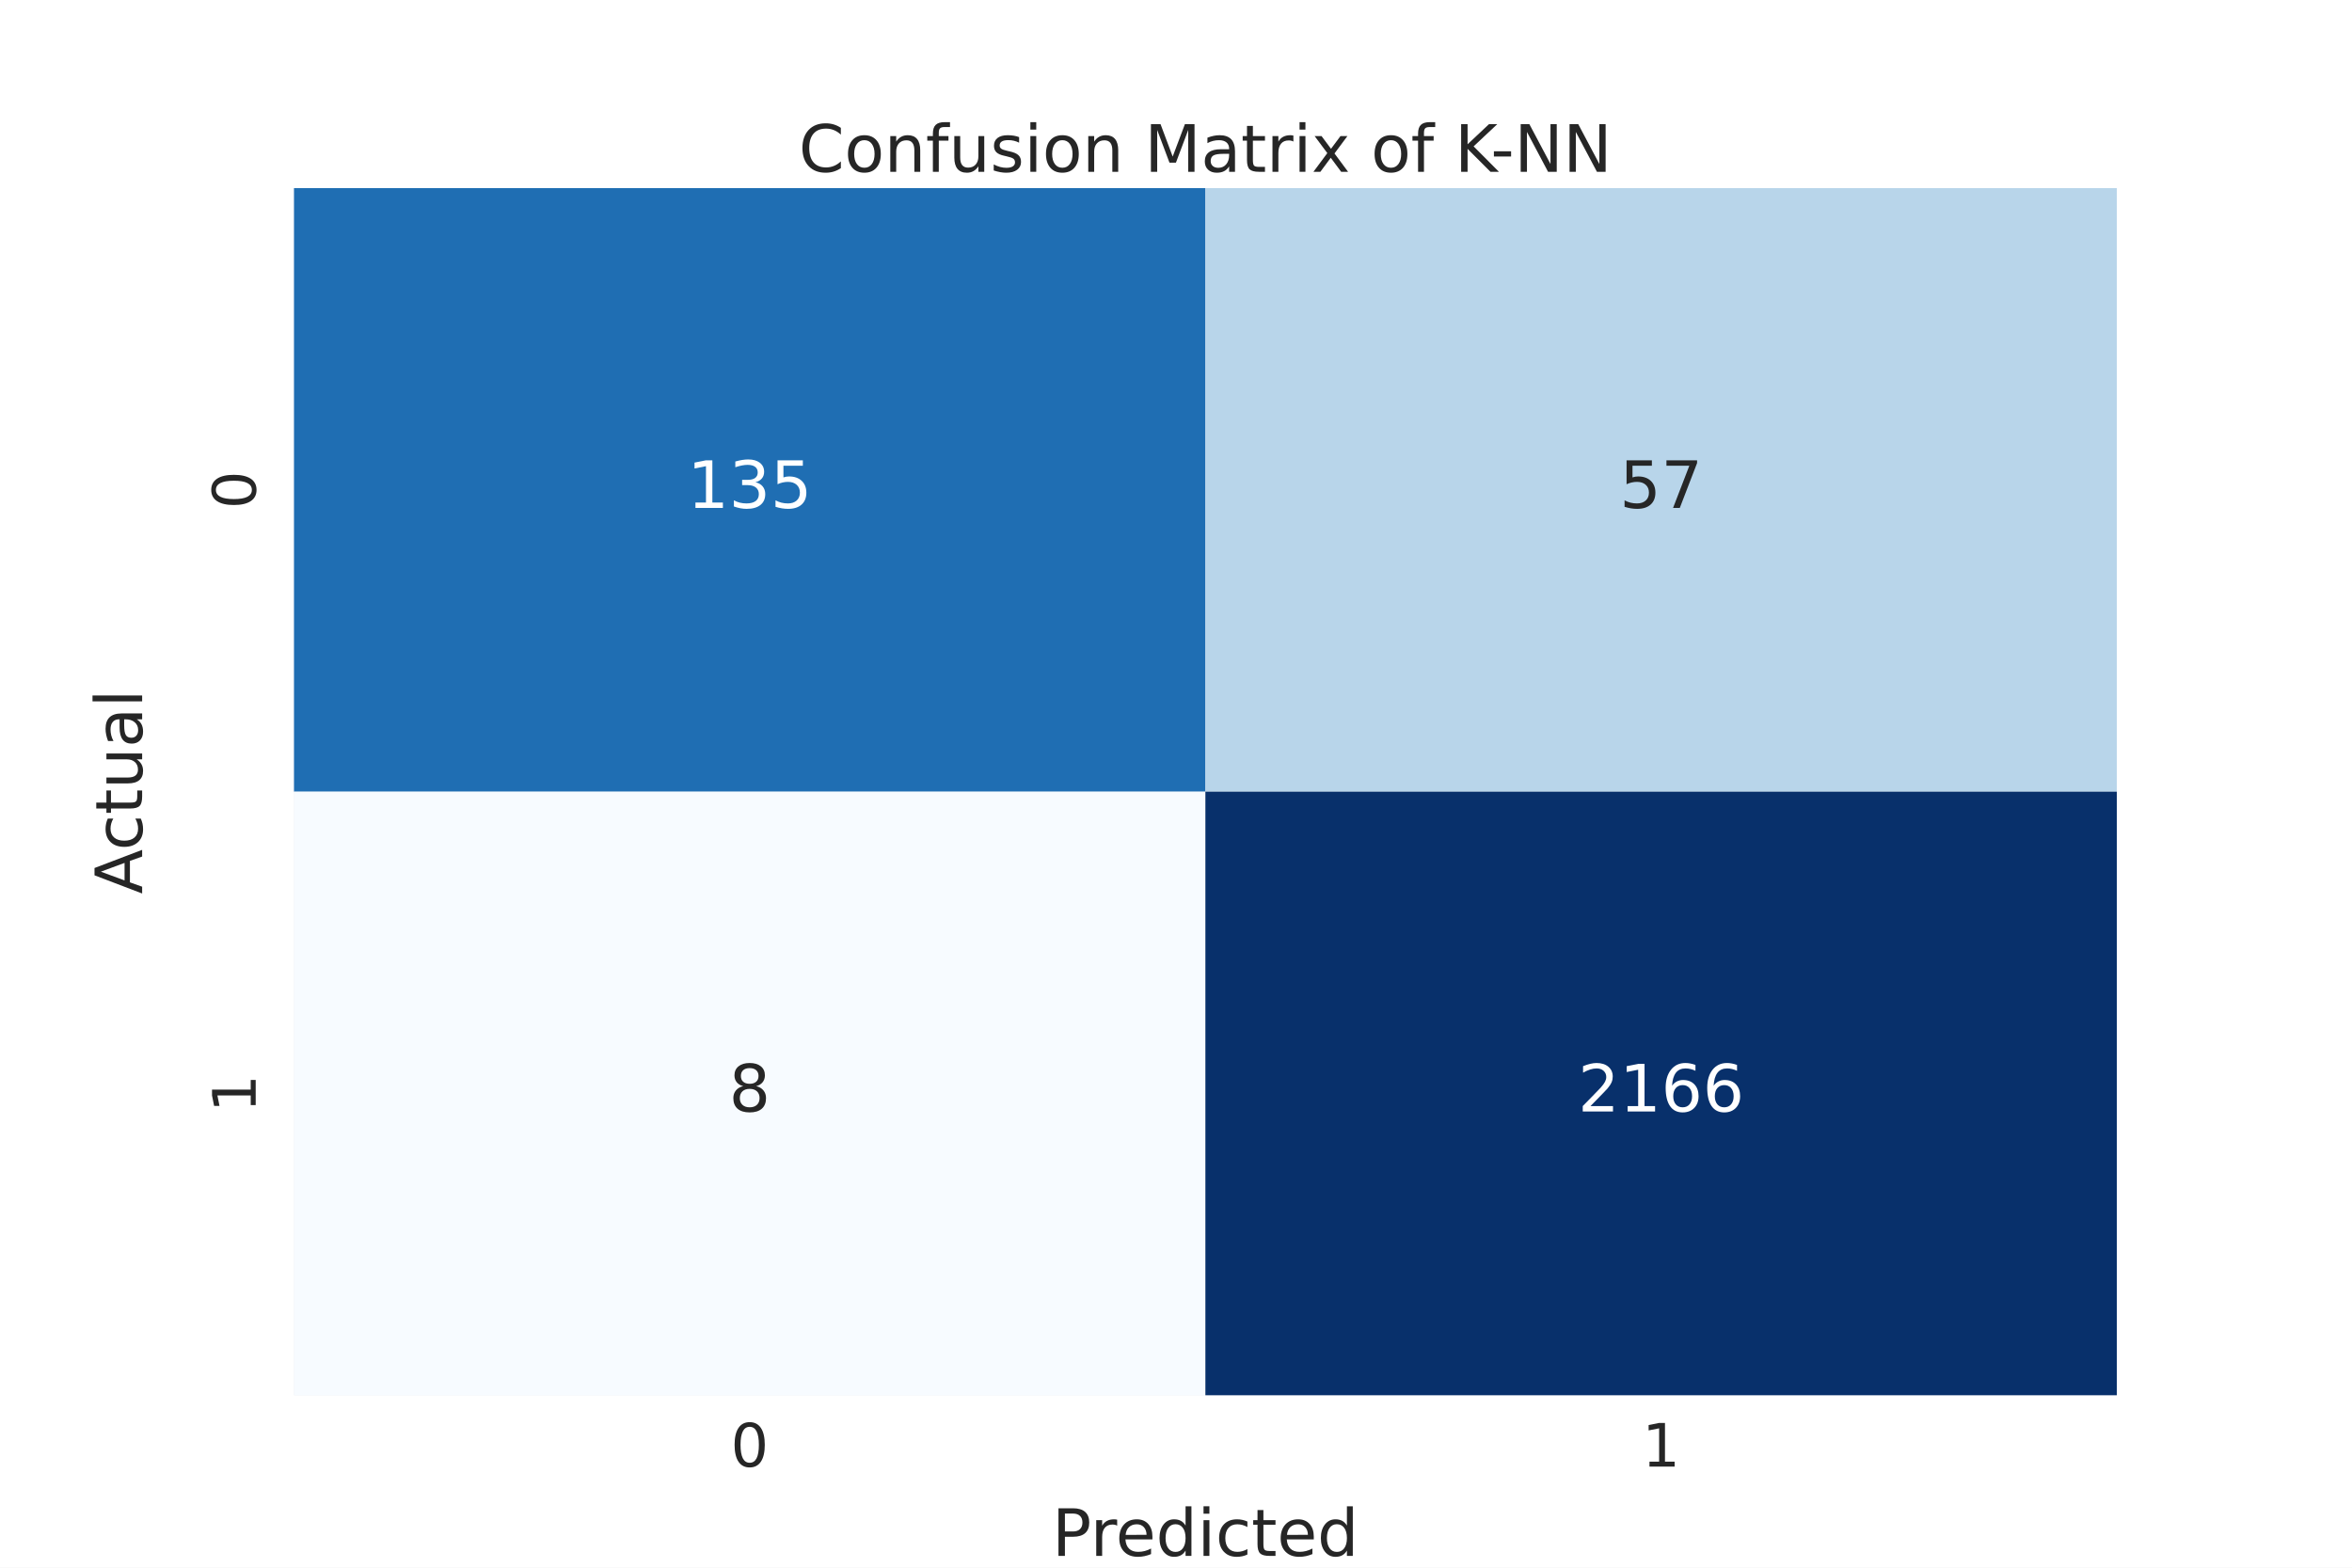
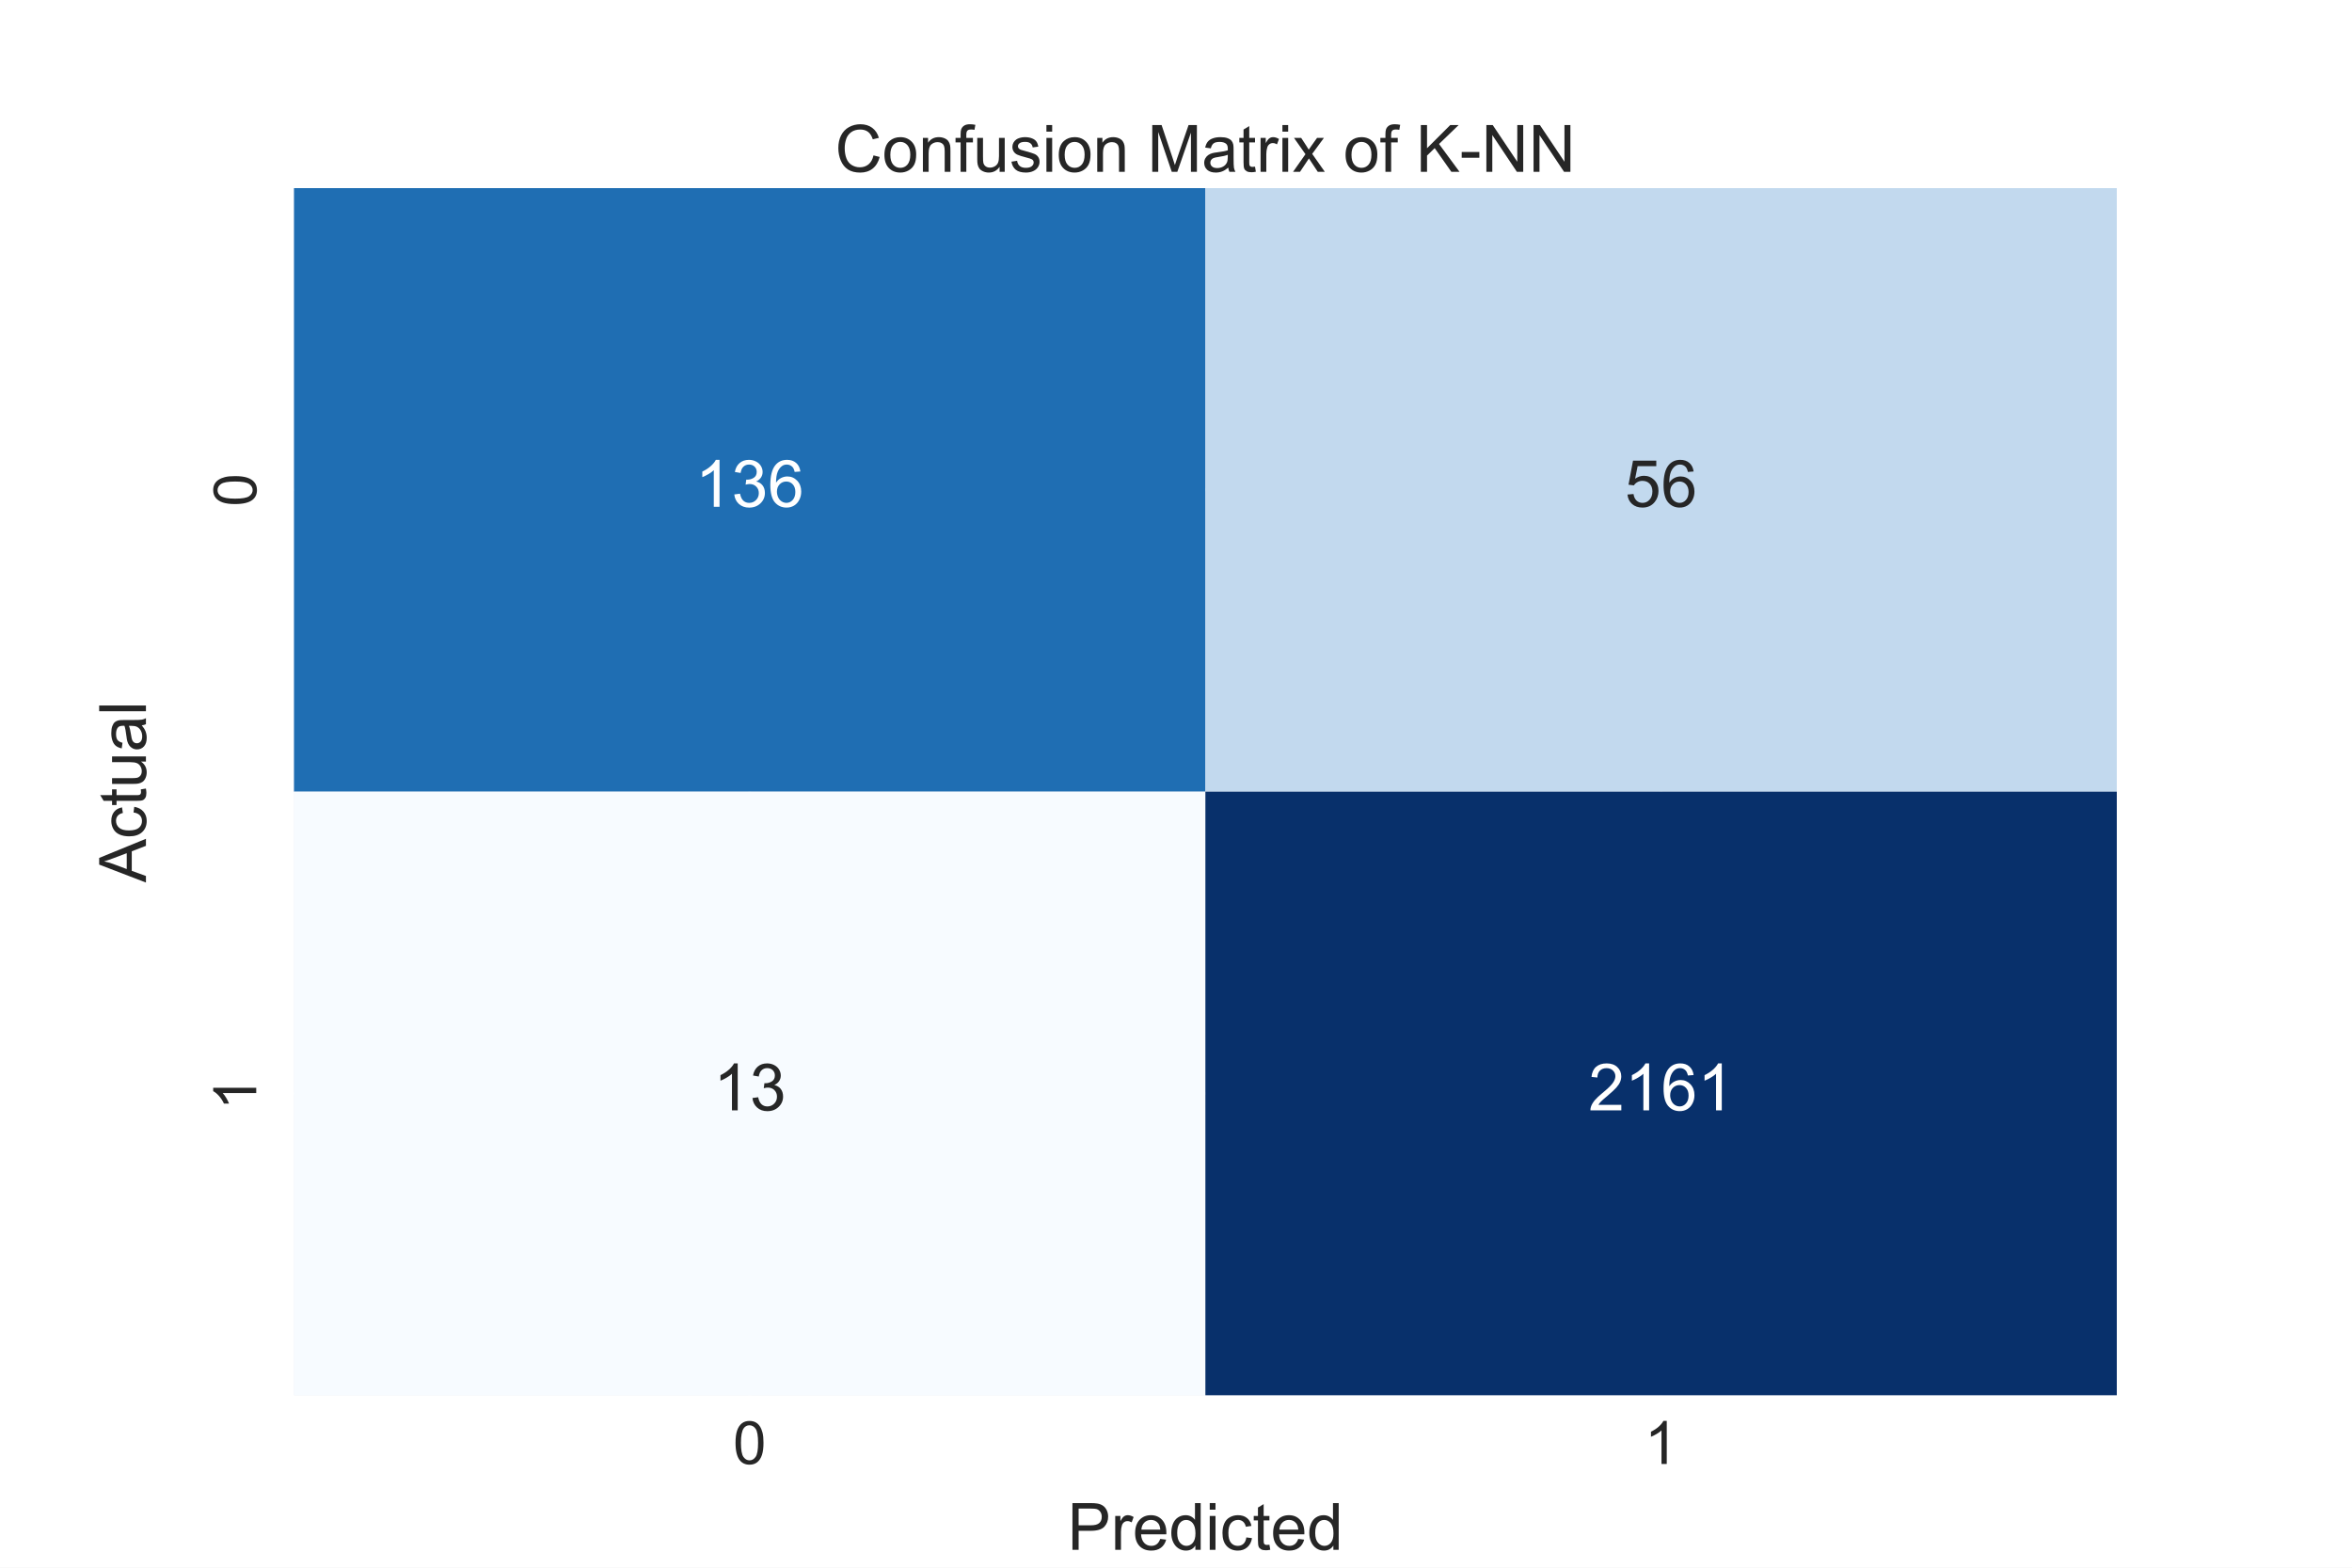
<svg xmlns="http://www.w3.org/2000/svg" xmlns:xlink="http://www.w3.org/1999/xlink" width="864pt" height="576pt" viewBox="0 0 864 576" version="1.1">
  <defs>
    <style type="text/css">*{stroke-linejoin: round; stroke-linecap: butt}</style>
  </defs>
  <g id="figure_1">
    <g id="patch_1">
      <path d="M 0 576  L 864 576  L 864 0  L 0 0  z " style="fill: #ffffff" />
    </g>
    <g id="axes_1">
      <g id="patch_2">
        <path d="M 108 512.64  L 777.6 512.64  L 777.6 69.12  L 108 69.12  z " style="fill: #eaeaf2" />
      </g>
      <g id="matplotlib.axis_1">
        <g id="xtick_1">
+           <g id="line2d_1">
+             <path d="M 275.4 512.64  L 275.4 69.12  " clip-path="url(#pa078429936)" style="fill: none; stroke: #ffffff; stroke-linecap: round" />
+           </g>
          <g id="text_1">
-             <g style="fill: #262626" transform="translate(268.4013 538.8566) scale(0.22 -0.22)">
+             <g style="fill: #262626" transform="translate(269.283 537.8872) scale(0.22 -0.22)">
              <defs>
-                 <path id="DejaVuSans-30" d="M 2034 4250  Q 1547 4250 1301 3770  Q 1056 3291 1056 2328  Q 1056 1369 1301 889  Q 1547 409 2034 409  Q 2525 409 2770 889  Q 3016 1369 3016 2328  Q 3016 3291 2770 3770  Q 2525 4250 2034 4250  z M 2034 4750  Q 2819 4750 3233 4129  Q 3647 3509 3647 2328  Q 3647 1150 3233 529  Q 2819 -91 2034 -91  Q 1250 -91 836 529  Q 422 1150 422 2328  Q 422 3509 836 4129  Q 1250 4750 2034 4750  z " transform="scale(0.015625)" />
+                 <path id="ArialMT-30" d="M 266 2259  Q 266 3072 433 3567  Q 600 4063 929 4331  Q 1259 4600 1759 4600  Q 2128 4600 2406 4451  Q 2684 4303 2865 4023  Q 3047 3744 3150 3342  Q 3253 2941 3253 2259  Q 3253 1453 3087 958  Q 2922 463 2592 192  Q 2263 -78 1759 -78  Q 1097 -78 719 397  Q 266 969 266 2259  z M 844 2259  Q 844 1131 1108 757  Q 1372 384 1759 384  Q 2147 384 2411 759  Q 2675 1134 2675 2259  Q 2675 3391 2411 3762  Q 2147 4134 1753 4134  Q 1366 4134 1134 3806  Q 844 3388 844 2259  z " transform="scale(0.015625)" />
              </defs>
-               <use xlink:href="#DejaVuSans-30" />
+               <use xlink:href="#ArialMT-30" />
            </g>
          </g>
        </g>
        <g id="xtick_2">
+           <g id="line2d_2">
+             <path d="M 610.2 512.64  L 610.2 69.12  " clip-path="url(#pa078429936)" style="fill: none; stroke: #ffffff; stroke-linecap: round" />
+           </g>
          <g id="text_2">
-             <g style="fill: #262626" transform="translate(603.2012 538.8566) scale(0.22 -0.22)">
+             <g style="fill: #262626" transform="translate(604.083 537.8872) scale(0.22 -0.22)">
              <defs>
-                 <path id="DejaVuSans-31" d="M 794 531  L 1825 531  L 1825 4091  L 703 3866  L 703 4441  L 1819 4666  L 2450 4666  L 2450 531  L 3481 531  L 3481 0  L 794 0  L 794 531  z " transform="scale(0.015625)" />
+                 <path id="ArialMT-31" d="M 2384 0  L 1822 0  L 1822 3584  Q 1619 3391 1289 3197  Q 959 3003 697 2906  L 697 3450  Q 1169 3672 1522 3987  Q 1875 4303 2022 4600  L 2384 4600  L 2384 0  z " transform="scale(0.015625)" />
              </defs>
-               <use xlink:href="#DejaVuSans-31" />
+               <use xlink:href="#ArialMT-31" />
            </g>
          </g>
        </g>
        <g id="text_3">
-           <g style="fill: #262626" transform="translate(386.4712 571.6681) scale(0.24 -0.24)">
+           <g style="fill: #262626" transform="translate(392.1075 569.4384) scale(0.24 -0.24)">
            <defs>
-               <path id="DejaVuSans-50" d="M 1259 4147  L 1259 2394  L 2053 2394  Q 2494 2394 2734 2622  Q 2975 2850 2975 3272  Q 2975 3691 2734 3919  Q 2494 4147 2053 4147  L 1259 4147  z M 628 4666  L 2053 4666  Q 2838 4666 3239 4311  Q 3641 3956 3641 3272  Q 3641 2581 3239 2228  Q 2838 1875 2053 1875  L 1259 1875  L 1259 0  L 628 0  L 628 4666  z " transform="scale(0.015625)" />
-               <path id="DejaVuSans-72" d="M 2631 2963  Q 2534 3019 2420 3045  Q 2306 3072 2169 3072  Q 1681 3072 1420 2755  Q 1159 2438 1159 1844  L 1159 0  L 581 0  L 581 3500  L 1159 3500  L 1159 2956  Q 1341 3275 1631 3429  Q 1922 3584 2338 3584  Q 2397 3584 2469 3576  Q 2541 3569 2628 3553  L 2631 2963  z " transform="scale(0.015625)" />
-               <path id="DejaVuSans-65" d="M 3597 1894  L 3597 1613  L 953 1613  Q 991 1019 1311 708  Q 1631 397 2203 397  Q 2534 397 2845 478  Q 3156 559 3463 722  L 3463 178  Q 3153 47 2828 -22  Q 2503 -91 2169 -91  Q 1331 -91 842 396  Q 353 884 353 1716  Q 353 2575 817 3079  Q 1281 3584 2069 3584  Q 2775 3584 3186 3129  Q 3597 2675 3597 1894  z M 3022 2063  Q 3016 2534 2758 2815  Q 2500 3097 2075 3097  Q 1594 3097 1305 2825  Q 1016 2553 972 2059  L 3022 2063  z " transform="scale(0.015625)" />
-               <path id="DejaVuSans-64" d="M 2906 2969  L 2906 4863  L 3481 4863  L 3481 0  L 2906 0  L 2906 525  Q 2725 213 2448 61  Q 2172 -91 1784 -91  Q 1150 -91 751 415  Q 353 922 353 1747  Q 353 2572 751 3078  Q 1150 3584 1784 3584  Q 2172 3584 2448 3432  Q 2725 3281 2906 2969  z M 947 1747  Q 947 1113 1208 752  Q 1469 391 1925 391  Q 2381 391 2643 752  Q 2906 1113 2906 1747  Q 2906 2381 2643 2742  Q 2381 3103 1925 3103  Q 1469 3103 1208 2742  Q 947 2381 947 1747  z " transform="scale(0.015625)" />
-               <path id="DejaVuSans-69" d="M 603 3500  L 1178 3500  L 1178 0  L 603 0  L 603 3500  z M 603 4863  L 1178 4863  L 1178 4134  L 603 4134  L 603 4863  z " transform="scale(0.015625)" />
-               <path id="DejaVuSans-63" d="M 3122 3366  L 3122 2828  Q 2878 2963 2633 3030  Q 2388 3097 2138 3097  Q 1578 3097 1268 2742  Q 959 2388 959 1747  Q 959 1106 1268 751  Q 1578 397 2138 397  Q 2388 397 2633 464  Q 2878 531 3122 666  L 3122 134  Q 2881 22 2623 -34  Q 2366 -91 2075 -91  Q 1284 -91 818 406  Q 353 903 353 1747  Q 353 2603 823 3093  Q 1294 3584 2113 3584  Q 2378 3584 2631 3529  Q 2884 3475 3122 3366  z " transform="scale(0.015625)" />
-               <path id="DejaVuSans-74" d="M 1172 4494  L 1172 3500  L 2356 3500  L 2356 3053  L 1172 3053  L 1172 1153  Q 1172 725 1289 603  Q 1406 481 1766 481  L 2356 481  L 2356 0  L 1766 0  Q 1100 0 847 248  Q 594 497 594 1153  L 594 3053  L 172 3053  L 172 3500  L 594 3500  L 594 4494  L 1172 4494  z " transform="scale(0.015625)" />
+               <path id="ArialMT-50" d="M 494 0  L 494 4581  L 2222 4581  Q 2678 4581 2919 4538  Q 3256 4481 3484 4323  Q 3713 4166 3852 3881  Q 3991 3597 3991 3256  Q 3991 2672 3619 2267  Q 3247 1863 2275 1863  L 1100 1863  L 1100 0  L 494 0  z M 1100 2403  L 2284 2403  Q 2872 2403 3119 2622  Q 3366 2841 3366 3238  Q 3366 3525 3220 3729  Q 3075 3934 2838 4000  Q 2684 4041 2272 4041  L 1100 4041  L 1100 2403  z " transform="scale(0.015625)" />
+               <path id="ArialMT-72" d="M 416 0  L 416 3319  L 922 3319  L 922 2816  Q 1116 3169 1280 3281  Q 1444 3394 1641 3394  Q 1925 3394 2219 3213  L 2025 2691  Q 1819 2813 1613 2813  Q 1428 2813 1281 2702  Q 1134 2591 1072 2394  Q 978 2094 978 1738  L 978 0  L 416 0  z " transform="scale(0.015625)" />
+               <path id="ArialMT-65" d="M 2694 1069  L 3275 997  Q 3138 488 2766 206  Q 2394 -75 1816 -75  Q 1088 -75 661 373  Q 234 822 234 1631  Q 234 2469 665 2931  Q 1097 3394 1784 3394  Q 2450 3394 2872 2941  Q 3294 2488 3294 1666  Q 3294 1616 3291 1516  L 816 1516  Q 847 969 1125 678  Q 1403 388 1819 388  Q 2128 388 2347 550  Q 2566 713 2694 1069  z M 847 1978  L 2700 1978  Q 2663 2397 2488 2606  Q 2219 2931 1791 2931  Q 1403 2931 1139 2672  Q 875 2413 847 1978  z " transform="scale(0.015625)" />
+               <path id="ArialMT-64" d="M 2575 0  L 2575 419  Q 2259 -75 1647 -75  Q 1250 -75 917 144  Q 584 363 401 755  Q 219 1147 219 1656  Q 219 2153 384 2558  Q 550 2963 881 3178  Q 1213 3394 1622 3394  Q 1922 3394 2156 3267  Q 2391 3141 2538 2938  L 2538 4581  L 3097 4581  L 3097 0  L 2575 0  z M 797 1656  Q 797 1019 1065 703  Q 1334 388 1700 388  Q 2069 388 2326 689  Q 2584 991 2584 1609  Q 2584 2291 2321 2609  Q 2059 2928 1675 2928  Q 1300 2928 1048 2622  Q 797 2316 797 1656  z " transform="scale(0.015625)" />
+               <path id="ArialMT-69" d="M 425 3934  L 425 4581  L 988 4581  L 988 3934  L 425 3934  z M 425 0  L 425 3319  L 988 3319  L 988 0  L 425 0  z " transform="scale(0.015625)" />
+               <path id="ArialMT-63" d="M 2588 1216  L 3141 1144  Q 3050 572 2676 248  Q 2303 -75 1759 -75  Q 1078 -75 664 370  Q 250 816 250 1647  Q 250 2184 428 2587  Q 606 2991 970 3192  Q 1334 3394 1763 3394  Q 2303 3394 2647 3120  Q 2991 2847 3088 2344  L 2541 2259  Q 2463 2594 2264 2762  Q 2066 2931 1784 2931  Q 1359 2931 1093 2626  Q 828 2322 828 1663  Q 828 994 1084 691  Q 1341 388 1753 388  Q 2084 388 2306 591  Q 2528 794 2588 1216  z " transform="scale(0.015625)" />
+               <path id="ArialMT-74" d="M 1650 503  L 1731 6  Q 1494 -44 1306 -44  Q 1000 -44 831 53  Q 663 150 594 308  Q 525 466 525 972  L 525 2881  L 113 2881  L 113 3319  L 525 3319  L 525 4141  L 1084 4478  L 1084 3319  L 1650 3319  L 1650 2881  L 1084 2881  L 1084 941  Q 1084 700 1114 631  Q 1144 563 1211 522  Q 1278 481 1403 481  Q 1497 481 1650 503  z " transform="scale(0.015625)" />
            </defs>
-             <use xlink:href="#DejaVuSans-50" />
-             <use xlink:href="#DejaVuSans-72" x="58.553" />
-             <use xlink:href="#DejaVuSans-65" x="97.416" />
-             <use xlink:href="#DejaVuSans-64" x="158.939" />
-             <use xlink:href="#DejaVuSans-69" x="222.416" />
-             <use xlink:href="#DejaVuSans-63" x="250.199" />
-             <use xlink:href="#DejaVuSans-74" x="305.18" />
-             <use xlink:href="#DejaVuSans-65" x="344.389" />
-             <use xlink:href="#DejaVuSans-64" x="405.912" />
+             <use xlink:href="#ArialMT-50" />
+             <use xlink:href="#ArialMT-72" x="66.699" />
+             <use xlink:href="#ArialMT-65" x="100" />
+             <use xlink:href="#ArialMT-64" x="155.615" />
+             <use xlink:href="#ArialMT-69" x="211.23" />
+             <use xlink:href="#ArialMT-63" x="233.447" />
+             <use xlink:href="#ArialMT-74" x="283.447" />
+             <use xlink:href="#ArialMT-65" x="311.23" />
+             <use xlink:href="#ArialMT-64" x="366.846" />
          </g>
        </g>
      </g>
      <g id="matplotlib.axis_2">
        <g id="ytick_1">
+           <g id="line2d_3">
+             <path d="M 108 180  L 777.6 180  " clip-path="url(#pa078429936)" style="fill: none; stroke: #ffffff; stroke-linecap: round" />
+           </g>
          <g id="text_4">
-             <g style="fill: #262626" transform="translate(93.92469 186.9988) rotate(-90) scale(0.22 -0.22)">
-               <use xlink:href="#DejaVuSans-30" />
+             <g style="fill: #262626" transform="translate(94.1275 186.117) rotate(-90) scale(0.22 -0.22)">
+               <use xlink:href="#ArialMT-30" />
            </g>
          </g>
        </g>
        <g id="ytick_2">
+           <g id="line2d_4">
+             <path d="M 108 401.76  L 777.6 401.76  " clip-path="url(#pa078429936)" style="fill: none; stroke: #ffffff; stroke-linecap: round" />
+           </g>
          <g id="text_5">
-             <g style="fill: #262626" transform="translate(93.92469 408.7588) rotate(-90) scale(0.22 -0.22)">
-               <use xlink:href="#DejaVuSans-31" />
+             <g style="fill: #262626" transform="translate(94.1275 407.877) rotate(-90) scale(0.22 -0.22)">
+               <use xlink:href="#ArialMT-31" />
            </g>
          </g>
        </g>
        <g id="text_6">
-           <g style="fill: #262626" transform="translate(52.21688 328.4737) rotate(-90) scale(0.24 -0.24)">
+           <g style="fill: #262626" transform="translate(53.61031 324.2306) rotate(-90) scale(0.24 -0.24)">
            <defs>
-               <path id="DejaVuSans-41" d="M 2188 4044  L 1331 1722  L 3047 1722  L 2188 4044  z M 1831 4666  L 2547 4666  L 4325 0  L 3669 0  L 3244 1197  L 1141 1197  L 716 0  L 50 0  L 1831 4666  z " transform="scale(0.015625)" />
-               <path id="DejaVuSans-75" d="M 544 1381  L 544 3500  L 1119 3500  L 1119 1403  Q 1119 906 1312 657  Q 1506 409 1894 409  Q 2359 409 2629 706  Q 2900 1003 2900 1516  L 2900 3500  L 3475 3500  L 3475 0  L 2900 0  L 2900 538  Q 2691 219 2414 64  Q 2138 -91 1772 -91  Q 1169 -91 856 284  Q 544 659 544 1381  z M 1991 3584  L 1991 3584  z " transform="scale(0.015625)" />
-               <path id="DejaVuSans-61" d="M 2194 1759  Q 1497 1759 1228 1600  Q 959 1441 959 1056  Q 959 750 1161 570  Q 1363 391 1709 391  Q 2188 391 2477 730  Q 2766 1069 2766 1631  L 2766 1759  L 2194 1759  z M 3341 1997  L 3341 0  L 2766 0  L 2766 531  Q 2569 213 2275 61  Q 1981 -91 1556 -91  Q 1019 -91 701 211  Q 384 513 384 1019  Q 384 1609 779 1909  Q 1175 2209 1959 2209  L 2766 2209  L 2766 2266  Q 2766 2663 2505 2880  Q 2244 3097 1772 3097  Q 1472 3097 1187 3025  Q 903 2953 641 2809  L 641 3341  Q 956 3463 1253 3523  Q 1550 3584 1831 3584  Q 2591 3584 2966 3190  Q 3341 2797 3341 1997  z " transform="scale(0.015625)" />
-               <path id="DejaVuSans-6c" d="M 603 4863  L 1178 4863  L 1178 0  L 603 0  L 603 4863  z " transform="scale(0.015625)" />
+               <path id="ArialMT-41" d="M -9 0  L 1750 4581  L 2403 4581  L 4278 0  L 3588 0  L 3053 1388  L 1138 1388  L 634 0  L -9 0  z M 1313 1881  L 2866 1881  L 2388 3150  Q 2169 3728 2063 4100  Q 1975 3659 1816 3225  L 1313 1881  z " transform="scale(0.015625)" />
+               <path id="ArialMT-75" d="M 2597 0  L 2597 488  Q 2209 -75 1544 -75  Q 1250 -75 995 37  Q 741 150 617 320  Q 494 491 444 738  Q 409 903 409 1263  L 409 3319  L 972 3319  L 972 1478  Q 972 1038 1006 884  Q 1059 663 1231 536  Q 1403 409 1656 409  Q 1909 409 2131 539  Q 2353 669 2445 892  Q 2538 1116 2538 1541  L 2538 3319  L 3100 3319  L 3100 0  L 2597 0  z " transform="scale(0.015625)" />
+               <path id="ArialMT-61" d="M 2588 409  Q 2275 144 1986 34  Q 1697 -75 1366 -75  Q 819 -75 525 192  Q 231 459 231 875  Q 231 1119 342 1320  Q 453 1522 633 1644  Q 813 1766 1038 1828  Q 1203 1872 1538 1913  Q 2219 1994 2541 2106  Q 2544 2222 2544 2253  Q 2544 2597 2384 2738  Q 2169 2928 1744 2928  Q 1347 2928 1158 2789  Q 969 2650 878 2297  L 328 2372  Q 403 2725 575 2942  Q 747 3159 1072 3276  Q 1397 3394 1825 3394  Q 2250 3394 2515 3294  Q 2781 3194 2906 3042  Q 3031 2891 3081 2659  Q 3109 2516 3109 2141  L 3109 1391  Q 3109 606 3145 398  Q 3181 191 3288 0  L 2700 0  Q 2613 175 2588 409  z M 2541 1666  Q 2234 1541 1622 1453  Q 1275 1403 1131 1340  Q 988 1278 909 1158  Q 831 1038 831 891  Q 831 666 1001 516  Q 1172 366 1500 366  Q 1825 366 2078 508  Q 2331 650 2450 897  Q 2541 1088 2541 1459  L 2541 1666  z " transform="scale(0.015625)" />
+               <path id="ArialMT-6c" d="M 409 0  L 409 4581  L 972 4581  L 972 0  L 409 0  z " transform="scale(0.015625)" />
            </defs>
-             <use xlink:href="#DejaVuSans-41" />
-             <use xlink:href="#DejaVuSans-63" x="66.658" />
-             <use xlink:href="#DejaVuSans-74" x="121.639" />
-             <use xlink:href="#DejaVuSans-75" x="160.848" />
-             <use xlink:href="#DejaVuSans-61" x="224.227" />
-             <use xlink:href="#DejaVuSans-6c" x="285.506" />
+             <use xlink:href="#ArialMT-41" />
+             <use xlink:href="#ArialMT-63" x="66.699" />
+             <use xlink:href="#ArialMT-74" x="116.699" />
+             <use xlink:href="#ArialMT-75" x="144.482" />
+             <use xlink:href="#ArialMT-61" x="200.098" />
+             <use xlink:href="#ArialMT-6c" x="255.713" />
          </g>
        </g>
      </g>
      <g id="QuadMesh_1">
-         <path d="M 108 69.12  L 442.8 69.12  L 442.8 290.88  L 108 290.88  L 108 69.12  " clip-path="url(#pc4d1c58c6e)" style="fill: #1f6eb3" />
-         <path d="M 442.8 69.12  L 777.6 69.12  L 777.6 290.88  L 442.8 290.88  L 442.8 69.12  " clip-path="url(#pc4d1c58c6e)" style="fill: #b8d5ea" />
-         <path d="M 108 290.88  L 442.8 290.88  L 442.8 512.64  L 108 512.64  L 108 290.88  " clip-path="url(#pc4d1c58c6e)" style="fill: #f7fbff" />
-         <path d="M 442.8 290.88  L 777.6 290.88  L 777.6 512.64  L 442.8 512.64  L 442.8 290.88  " clip-path="url(#pc4d1c58c6e)" style="fill: #08306b" />
+         <path d="M 108 69.12  L 442.8 69.12  L 442.8 290.88  L 108 290.88  L 108 69.12  " clip-path="url(#pa078429936)" style="fill: #1f6eb3" />
+         <path d="M 442.8 69.12  L 777.6 69.12  L 777.6 290.88  L 442.8 290.88  L 442.8 69.12  " clip-path="url(#pa078429936)" style="fill: #c2d9ee" />
+         <path d="M 108 290.88  L 442.8 290.88  L 442.8 512.64  L 108 512.64  L 108 290.88  " clip-path="url(#pa078429936)" style="fill: #f7fbff" />
+         <path d="M 442.8 290.88  L 777.6 290.88  L 777.6 512.64  L 442.8 512.64  L 442.8 290.88  " clip-path="url(#pa078429936)" style="fill: #08306b" />
      </g>
      <g id="text_7">
-         <g style="fill: #ffffff" transform="translate(252.495 186.6225) scale(0.24 -0.24)">
+         <g style="fill: #ffffff" transform="translate(255.3806 186.2044) scale(0.24 -0.24)">
          <defs>
-             <path id="DejaVuSans-33" d="M 2597 2516  Q 3050 2419 3304 2112  Q 3559 1806 3559 1356  Q 3559 666 3084 287  Q 2609 -91 1734 -91  Q 1441 -91 1130 -33  Q 819 25 488 141  L 488 750  Q 750 597 1062 519  Q 1375 441 1716 441  Q 2309 441 2620 675  Q 2931 909 2931 1356  Q 2931 1769 2642 2001  Q 2353 2234 1838 2234  L 1294 2234  L 1294 2753  L 1863 2753  Q 2328 2753 2575 2939  Q 2822 3125 2822 3475  Q 2822 3834 2567 4026  Q 2313 4219 1838 4219  Q 1578 4219 1281 4162  Q 984 4106 628 3988  L 628 4550  Q 988 4650 1302 4700  Q 1616 4750 1894 4750  Q 2613 4750 3031 4423  Q 3450 4097 3450 3541  Q 3450 3153 3228 2886  Q 3006 2619 2597 2516  z " transform="scale(0.015625)" />
-             <path id="DejaVuSans-35" d="M 691 4666  L 3169 4666  L 3169 4134  L 1269 4134  L 1269 2991  Q 1406 3038 1543 3061  Q 1681 3084 1819 3084  Q 2600 3084 3056 2656  Q 3513 2228 3513 1497  Q 3513 744 3044 326  Q 2575 -91 1722 -91  Q 1428 -91 1123 -41  Q 819 9 494 109  L 494 744  Q 775 591 1075 516  Q 1375 441 1709 441  Q 2250 441 2565 725  Q 2881 1009 2881 1497  Q 2881 1984 2565 2268  Q 2250 2553 1709 2553  Q 1456 2553 1204 2497  Q 953 2441 691 2322  L 691 4666  z " transform="scale(0.015625)" />
+             <path id="ArialMT-33" d="M 269 1209  L 831 1284  Q 928 806 1161 595  Q 1394 384 1728 384  Q 2125 384 2398 659  Q 2672 934 2672 1341  Q 2672 1728 2419 1979  Q 2166 2231 1775 2231  Q 1616 2231 1378 2169  L 1441 2663  Q 1497 2656 1531 2656  Q 1891 2656 2178 2843  Q 2466 3031 2466 3422  Q 2466 3731 2256 3934  Q 2047 4138 1716 4138  Q 1388 4138 1169 3931  Q 950 3725 888 3313  L 325 3413  Q 428 3978 793 4289  Q 1159 4600 1703 4600  Q 2078 4600 2393 4439  Q 2709 4278 2876 4000  Q 3044 3722 3044 3409  Q 3044 3113 2884 2869  Q 2725 2625 2413 2481  Q 2819 2388 3044 2092  Q 3269 1797 3269 1353  Q 3269 753 2831 336  Q 2394 -81 1725 -81  Q 1122 -81 723 278  Q 325 638 269 1209  z " transform="scale(0.015625)" />
+             <path id="ArialMT-36" d="M 3184 3459  L 2625 3416  Q 2550 3747 2413 3897  Q 2184 4138 1850 4138  Q 1581 4138 1378 3988  Q 1113 3794 959 3422  Q 806 3050 800 2363  Q 1003 2672 1297 2822  Q 1591 2972 1913 2972  Q 2475 2972 2870 2558  Q 3266 2144 3266 1488  Q 3266 1056 3080 686  Q 2894 316 2569 119  Q 2244 -78 1831 -78  Q 1128 -78 684 439  Q 241 956 241 2144  Q 241 3472 731 4075  Q 1159 4600 1884 4600  Q 2425 4600 2770 4297  Q 3116 3994 3184 3459  z M 888 1484  Q 888 1194 1011 928  Q 1134 663 1356 523  Q 1578 384 1822 384  Q 2178 384 2434 671  Q 2691 959 2691 1453  Q 2691 1928 2437 2201  Q 2184 2475 1800 2475  Q 1419 2475 1153 2201  Q 888 1928 888 1484  z " transform="scale(0.015625)" />
          </defs>
-           <use xlink:href="#DejaVuSans-31" />
-           <use xlink:href="#DejaVuSans-33" x="63.623" />
-           <use xlink:href="#DejaVuSans-35" x="127.246" />
+           <use xlink:href="#ArialMT-31" />
+           <use xlink:href="#ArialMT-33" x="55.615" />
+           <use xlink:href="#ArialMT-36" x="111.23" />
        </g>
      </g>
      <g id="text_8">
-         <g style="fill: #262626" transform="translate(594.93 186.6225) scale(0.24 -0.24)">
+         <g style="fill: #262626" transform="translate(596.8537 186.2044) scale(0.24 -0.24)">
          <defs>
-             <path id="DejaVuSans-37" d="M 525 4666  L 3525 4666  L 3525 4397  L 1831 0  L 1172 0  L 2766 4134  L 525 4134  L 525 4666  z " transform="scale(0.015625)" />
+             <path id="ArialMT-35" d="M 266 1200  L 856 1250  Q 922 819 1161 601  Q 1400 384 1738 384  Q 2144 384 2425 690  Q 2706 997 2706 1503  Q 2706 1984 2436 2262  Q 2166 2541 1728 2541  Q 1456 2541 1237 2417  Q 1019 2294 894 2097  L 366 2166  L 809 4519  L 3088 4519  L 3088 3981  L 1259 3981  L 1013 2750  Q 1425 3038 1878 3038  Q 2478 3038 2890 2622  Q 3303 2206 3303 1553  Q 3303 931 2941 478  Q 2500 -78 1738 -78  Q 1113 -78 717 272  Q 322 622 266 1200  z " transform="scale(0.015625)" />
          </defs>
-           <use xlink:href="#DejaVuSans-35" />
-           <use xlink:href="#DejaVuSans-37" x="63.623" />
+           <use xlink:href="#ArialMT-35" />
+           <use xlink:href="#ArialMT-36" x="55.615" />
        </g>
      </g>
      <g id="text_9">
-         <g style="fill: #262626" transform="translate(267.765 408.3825) scale(0.24 -0.24)">
-           <defs>
-             <path id="DejaVuSans-38" d="M 2034 2216  Q 1584 2216 1326 1975  Q 1069 1734 1069 1313  Q 1069 891 1326 650  Q 1584 409 2034 409  Q 2484 409 2743 651  Q 3003 894 3003 1313  Q 3003 1734 2745 1975  Q 2488 2216 2034 2216  z M 1403 2484  Q 997 2584 770 2862  Q 544 3141 544 3541  Q 544 4100 942 4425  Q 1341 4750 2034 4750  Q 2731 4750 3128 4425  Q 3525 4100 3525 3541  Q 3525 3141 3298 2862  Q 3072 2584 2669 2484  Q 3125 2378 3379 2068  Q 3634 1759 3634 1313  Q 3634 634 3220 271  Q 2806 -91 2034 -91  Q 1263 -91 848 271  Q 434 634 434 1313  Q 434 1759 690 2068  Q 947 2378 1403 2484  z M 1172 3481  Q 1172 3119 1398 2916  Q 1625 2713 2034 2713  Q 2441 2713 2670 2916  Q 2900 3119 2900 3481  Q 2900 3844 2670 4047  Q 2441 4250 2034 4250  Q 1625 4250 1398 4047  Q 1172 3844 1172 3481  z " transform="scale(0.015625)" />
-           </defs>
-           <use xlink:href="#DejaVuSans-38" />
+         <g style="fill: #262626" transform="translate(262.0537 407.9644) scale(0.24 -0.24)">
+           <use xlink:href="#ArialMT-31" />
+           <use xlink:href="#ArialMT-33" x="55.615" />
        </g>
      </g>
      <g id="text_10">
-         <g style="fill: #ffffff" transform="translate(579.66 408.3825) scale(0.24 -0.24)">
+         <g style="fill: #ffffff" transform="translate(583.5075 407.9644) scale(0.24 -0.24)">
          <defs>
-             <path id="DejaVuSans-32" d="M 1228 531  L 3431 531  L 3431 0  L 469 0  L 469 531  Q 828 903 1448 1529  Q 2069 2156 2228 2338  Q 2531 2678 2651 2914  Q 2772 3150 2772 3378  Q 2772 3750 2511 3984  Q 2250 4219 1831 4219  Q 1534 4219 1204 4116  Q 875 4013 500 3803  L 500 4441  Q 881 4594 1212 4672  Q 1544 4750 1819 4750  Q 2544 4750 2975 4387  Q 3406 4025 3406 3419  Q 3406 3131 3298 2873  Q 3191 2616 2906 2266  Q 2828 2175 2409 1742  Q 1991 1309 1228 531  z " transform="scale(0.015625)" />
-             <path id="DejaVuSans-36" d="M 2113 2584  Q 1688 2584 1439 2293  Q 1191 2003 1191 1497  Q 1191 994 1439 701  Q 1688 409 2113 409  Q 2538 409 2786 701  Q 3034 994 3034 1497  Q 3034 2003 2786 2293  Q 2538 2584 2113 2584  z M 3366 4563  L 3366 3988  Q 3128 4100 2886 4159  Q 2644 4219 2406 4219  Q 1781 4219 1451 3797  Q 1122 3375 1075 2522  Q 1259 2794 1537 2939  Q 1816 3084 2150 3084  Q 2853 3084 3261 2657  Q 3669 2231 3669 1497  Q 3669 778 3244 343  Q 2819 -91 2113 -91  Q 1303 -91 875 529  Q 447 1150 447 2328  Q 447 3434 972 4092  Q 1497 4750 2381 4750  Q 2619 4750 2861 4703  Q 3103 4656 3366 4563  z " transform="scale(0.015625)" />
+             <path id="ArialMT-32" d="M 3222 541  L 3222 0  L 194 0  Q 188 203 259 391  Q 375 700 629 1000  Q 884 1300 1366 1694  Q 2113 2306 2375 2664  Q 2638 3022 2638 3341  Q 2638 3675 2398 3904  Q 2159 4134 1775 4134  Q 1369 4134 1125 3890  Q 881 3647 878 3216  L 300 3275  Q 359 3922 746 4261  Q 1134 4600 1788 4600  Q 2447 4600 2831 4234  Q 3216 3869 3216 3328  Q 3216 3053 3103 2787  Q 2991 2522 2730 2228  Q 2469 1934 1863 1422  Q 1356 997 1212 845  Q 1069 694 975 541  L 3222 541  z " transform="scale(0.015625)" />
          </defs>
-           <use xlink:href="#DejaVuSans-32" />
-           <use xlink:href="#DejaVuSans-31" x="63.623" />
-           <use xlink:href="#DejaVuSans-36" x="127.246" />
-           <use xlink:href="#DejaVuSans-36" x="190.869" />
+           <use xlink:href="#ArialMT-32" />
+           <use xlink:href="#ArialMT-31" x="55.615" />
+           <use xlink:href="#ArialMT-36" x="111.23" />
+           <use xlink:href="#ArialMT-31" x="166.846" />
        </g>
      </g>
      <g id="text_11">
-         <g style="fill: #262626" transform="translate(293.4281 63.12) scale(0.24 -0.24)">
+         <g style="fill: #262626" transform="translate(306.7631 63.12) scale(0.24 -0.24)">
          <defs>
-             <path id="DejaVuSans-43" d="M 4122 4306  L 4122 3641  Q 3803 3938 3442 4084  Q 3081 4231 2675 4231  Q 1875 4231 1450 3742  Q 1025 3253 1025 2328  Q 1025 1406 1450 917  Q 1875 428 2675 428  Q 3081 428 3442 575  Q 3803 722 4122 1019  L 4122 359  Q 3791 134 3420 21  Q 3050 -91 2638 -91  Q 1578 -91 968 557  Q 359 1206 359 2328  Q 359 3453 968 4101  Q 1578 4750 2638 4750  Q 3056 4750 3426 4639  Q 3797 4528 4122 4306  z " transform="scale(0.015625)" />
-             <path id="DejaVuSans-6f" d="M 1959 3097  Q 1497 3097 1228 2736  Q 959 2375 959 1747  Q 959 1119 1226 758  Q 1494 397 1959 397  Q 2419 397 2687 759  Q 2956 1122 2956 1747  Q 2956 2369 2687 2733  Q 2419 3097 1959 3097  z M 1959 3584  Q 2709 3584 3137 3096  Q 3566 2609 3566 1747  Q 3566 888 3137 398  Q 2709 -91 1959 -91  Q 1206 -91 779 398  Q 353 888 353 1747  Q 353 2609 779 3096  Q 1206 3584 1959 3584  z " transform="scale(0.015625)" />
-             <path id="DejaVuSans-6e" d="M 3513 2113  L 3513 0  L 2938 0  L 2938 2094  Q 2938 2591 2744 2837  Q 2550 3084 2163 3084  Q 1697 3084 1428 2787  Q 1159 2491 1159 1978  L 1159 0  L 581 0  L 581 3500  L 1159 3500  L 1159 2956  Q 1366 3272 1645 3428  Q 1925 3584 2291 3584  Q 2894 3584 3203 3211  Q 3513 2838 3513 2113  z " transform="scale(0.015625)" />
-             <path id="DejaVuSans-66" d="M 2375 4863  L 2375 4384  L 1825 4384  Q 1516 4384 1395 4259  Q 1275 4134 1275 3809  L 1275 3500  L 2222 3500  L 2222 3053  L 1275 3053  L 1275 0  L 697 0  L 697 3053  L 147 3053  L 147 3500  L 697 3500  L 697 3744  Q 697 4328 969 4595  Q 1241 4863 1831 4863  L 2375 4863  z " transform="scale(0.015625)" />
-             <path id="DejaVuSans-73" d="M 2834 3397  L 2834 2853  Q 2591 2978 2328 3040  Q 2066 3103 1784 3103  Q 1356 3103 1142 2972  Q 928 2841 928 2578  Q 928 2378 1081 2264  Q 1234 2150 1697 2047  L 1894 2003  Q 2506 1872 2764 1633  Q 3022 1394 3022 966  Q 3022 478 2636 193  Q 2250 -91 1575 -91  Q 1294 -91 989 -36  Q 684 19 347 128  L 347 722  Q 666 556 975 473  Q 1284 391 1588 391  Q 1994 391 2212 530  Q 2431 669 2431 922  Q 2431 1156 2273 1281  Q 2116 1406 1581 1522  L 1381 1569  Q 847 1681 609 1914  Q 372 2147 372 2553  Q 372 3047 722 3315  Q 1072 3584 1716 3584  Q 2034 3584 2315 3537  Q 2597 3491 2834 3397  z " transform="scale(0.015625)" />
-             <path id="DejaVuSans-20" transform="scale(0.015625)" />
-             <path id="DejaVuSans-4d" d="M 628 4666  L 1569 4666  L 2759 1491  L 3956 4666  L 4897 4666  L 4897 0  L 4281 0  L 4281 4097  L 3078 897  L 2444 897  L 1241 4097  L 1241 0  L 628 0  L 628 4666  z " transform="scale(0.015625)" />
-             <path id="DejaVuSans-78" d="M 3513 3500  L 2247 1797  L 3578 0  L 2900 0  L 1881 1375  L 863 0  L 184 0  L 1544 1831  L 300 3500  L 978 3500  L 1906 2253  L 2834 3500  L 3513 3500  z " transform="scale(0.015625)" />
-             <path id="DejaVuSans-4b" d="M 628 4666  L 1259 4666  L 1259 2694  L 3353 4666  L 4166 4666  L 1850 2491  L 4331 0  L 3500 0  L 1259 2247  L 1259 0  L 628 0  L 628 4666  z " transform="scale(0.015625)" />
-             <path id="DejaVuSans-2d" d="M 313 2009  L 1997 2009  L 1997 1497  L 313 1497  L 313 2009  z " transform="scale(0.015625)" />
-             <path id="DejaVuSans-4e" d="M 628 4666  L 1478 4666  L 3547 763  L 3547 4666  L 4159 4666  L 4159 0  L 3309 0  L 1241 3903  L 1241 0  L 628 0  L 628 4666  z " transform="scale(0.015625)" />
+             <path id="ArialMT-43" d="M 3763 1606  L 4369 1453  Q 4178 706 3683 314  Q 3188 -78 2472 -78  Q 1731 -78 1267 223  Q 803 525 561 1097  Q 319 1669 319 2325  Q 319 3041 592 3573  Q 866 4106 1370 4382  Q 1875 4659 2481 4659  Q 3169 4659 3637 4309  Q 4106 3959 4291 3325  L 3694 3184  Q 3534 3684 3231 3912  Q 2928 4141 2469 4141  Q 1941 4141 1586 3887  Q 1231 3634 1087 3207  Q 944 2781 944 2328  Q 944 1744 1114 1308  Q 1284 872 1643 656  Q 2003 441 2422 441  Q 2931 441 3284 734  Q 3638 1028 3763 1606  z " transform="scale(0.015625)" />
+             <path id="ArialMT-6f" d="M 213 1659  Q 213 2581 725 3025  Q 1153 3394 1769 3394  Q 2453 3394 2887 2945  Q 3322 2497 3322 1706  Q 3322 1066 3130 698  Q 2938 331 2570 128  Q 2203 -75 1769 -75  Q 1072 -75 642 372  Q 213 819 213 1659  z M 791 1659  Q 791 1022 1069 705  Q 1347 388 1769 388  Q 2188 388 2466 706  Q 2744 1025 2744 1678  Q 2744 2294 2464 2611  Q 2184 2928 1769 2928  Q 1347 2928 1069 2612  Q 791 2297 791 1659  z " transform="scale(0.015625)" />
+             <path id="ArialMT-6e" d="M 422 0  L 422 3319  L 928 3319  L 928 2847  Q 1294 3394 1984 3394  Q 2284 3394 2536 3286  Q 2788 3178 2913 3003  Q 3038 2828 3088 2588  Q 3119 2431 3119 2041  L 3119 0  L 2556 0  L 2556 2019  Q 2556 2363 2490 2533  Q 2425 2703 2258 2804  Q 2091 2906 1866 2906  Q 1506 2906 1245 2678  Q 984 2450 984 1813  L 984 0  L 422 0  z " transform="scale(0.015625)" />
+             <path id="ArialMT-66" d="M 556 0  L 556 2881  L 59 2881  L 59 3319  L 556 3319  L 556 3672  Q 556 4006 616 4169  Q 697 4388 901 4523  Q 1106 4659 1475 4659  Q 1713 4659 2000 4603  L 1916 4113  Q 1741 4144 1584 4144  Q 1328 4144 1222 4034  Q 1116 3925 1116 3625  L 1116 3319  L 1763 3319  L 1763 2881  L 1116 2881  L 1116 0  L 556 0  z " transform="scale(0.015625)" />
+             <path id="ArialMT-73" d="M 197 991  L 753 1078  Q 800 744 1014 566  Q 1228 388 1613 388  Q 2000 388 2187 545  Q 2375 703 2375 916  Q 2375 1106 2209 1216  Q 2094 1291 1634 1406  Q 1016 1563 777 1677  Q 538 1791 414 1992  Q 291 2194 291 2438  Q 291 2659 392 2848  Q 494 3038 669 3163  Q 800 3259 1026 3326  Q 1253 3394 1513 3394  Q 1903 3394 2198 3281  Q 2494 3169 2634 2976  Q 2775 2784 2828 2463  L 2278 2388  Q 2241 2644 2061 2787  Q 1881 2931 1553 2931  Q 1166 2931 1000 2803  Q 834 2675 834 2503  Q 834 2394 903 2306  Q 972 2216 1119 2156  Q 1203 2125 1616 2013  Q 2213 1853 2448 1751  Q 2684 1650 2818 1456  Q 2953 1263 2953 975  Q 2953 694 2789 445  Q 2625 197 2315 61  Q 2006 -75 1616 -75  Q 969 -75 630 194  Q 291 463 197 991  z " transform="scale(0.015625)" />
+             <path id="ArialMT-20" transform="scale(0.015625)" />
+             <path id="ArialMT-4d" d="M 475 0  L 475 4581  L 1388 4581  L 2472 1338  Q 2622 884 2691 659  Q 2769 909 2934 1394  L 4031 4581  L 4847 4581  L 4847 0  L 4263 0  L 4263 3834  L 2931 0  L 2384 0  L 1059 3900  L 1059 0  L 475 0  z " transform="scale(0.015625)" />
+             <path id="ArialMT-78" d="M 47 0  L 1259 1725  L 138 3319  L 841 3319  L 1350 2541  Q 1494 2319 1581 2169  Q 1719 2375 1834 2534  L 2394 3319  L 3066 3319  L 1919 1756  L 3153 0  L 2463 0  L 1781 1031  L 1600 1309  L 728 0  L 47 0  z " transform="scale(0.015625)" />
+             <path id="ArialMT-4b" d="M 469 0  L 469 4581  L 1075 4581  L 1075 2309  L 3350 4581  L 4172 4581  L 2250 2725  L 4256 0  L 3456 0  L 1825 2319  L 1075 1588  L 1075 0  L 469 0  z " transform="scale(0.015625)" />
+             <path id="ArialMT-2d" d="M 203 1375  L 203 1941  L 1931 1941  L 1931 1375  L 203 1375  z " transform="scale(0.015625)" />
+             <path id="ArialMT-4e" d="M 488 0  L 488 4581  L 1109 4581  L 3516 984  L 3516 4581  L 4097 4581  L 4097 0  L 3475 0  L 1069 3600  L 1069 0  L 488 0  z " transform="scale(0.015625)" />
          </defs>
-           <use xlink:href="#DejaVuSans-43" />
-           <use xlink:href="#DejaVuSans-6f" x="69.824" />
-           <use xlink:href="#DejaVuSans-6e" x="131.006" />
-           <use xlink:href="#DejaVuSans-66" x="194.385" />
-           <use xlink:href="#DejaVuSans-75" x="229.59" />
-           <use xlink:href="#DejaVuSans-73" x="292.969" />
-           <use xlink:href="#DejaVuSans-69" x="345.068" />
-           <use xlink:href="#DejaVuSans-6f" x="372.852" />
-           <use xlink:href="#DejaVuSans-6e" x="434.033" />
-           <use xlink:href="#DejaVuSans-20" x="497.412" />
-           <use xlink:href="#DejaVuSans-4d" x="529.199" />
-           <use xlink:href="#DejaVuSans-61" x="615.479" />
-           <use xlink:href="#DejaVuSans-74" x="676.758" />
-           <use xlink:href="#DejaVuSans-72" x="715.967" />
-           <use xlink:href="#DejaVuSans-69" x="757.08" />
-           <use xlink:href="#DejaVuSans-78" x="784.863" />
-           <use xlink:href="#DejaVuSans-20" x="844.043" />
-           <use xlink:href="#DejaVuSans-6f" x="875.83" />
-           <use xlink:href="#DejaVuSans-66" x="937.012" />
-           <use xlink:href="#DejaVuSans-20" x="972.217" />
-           <use xlink:href="#DejaVuSans-4b" x="1004.004" />
-           <use xlink:href="#DejaVuSans-2d" x="1059.08" />
-           <use xlink:href="#DejaVuSans-4e" x="1095.164" />
-           <use xlink:href="#DejaVuSans-4e" x="1169.969" />
+           <use xlink:href="#ArialMT-43" />
+           <use xlink:href="#ArialMT-6f" x="72.217" />
+           <use xlink:href="#ArialMT-6e" x="127.832" />
+           <use xlink:href="#ArialMT-66" x="183.447" />
+           <use xlink:href="#ArialMT-75" x="211.23" />
+           <use xlink:href="#ArialMT-73" x="266.846" />
+           <use xlink:href="#ArialMT-69" x="316.846" />
+           <use xlink:href="#ArialMT-6f" x="339.062" />
+           <use xlink:href="#ArialMT-6e" x="394.678" />
+           <use xlink:href="#ArialMT-20" x="450.293" />
+           <use xlink:href="#ArialMT-4d" x="478.076" />
+           <use xlink:href="#ArialMT-61" x="561.377" />
+           <use xlink:href="#ArialMT-74" x="616.992" />
+           <use xlink:href="#ArialMT-72" x="644.775" />
+           <use xlink:href="#ArialMT-69" x="678.076" />
+           <use xlink:href="#ArialMT-78" x="700.293" />
+           <use xlink:href="#ArialMT-20" x="750.293" />
+           <use xlink:href="#ArialMT-6f" x="778.076" />
+           <use xlink:href="#ArialMT-66" x="833.691" />
+           <use xlink:href="#ArialMT-20" x="861.475" />
+           <use xlink:href="#ArialMT-4b" x="889.258" />
+           <use xlink:href="#ArialMT-2d" x="955.957" />
+           <use xlink:href="#ArialMT-4e" x="989.258" />
+           <use xlink:href="#ArialMT-4e" x="1061.475" />
        </g>
      </g>
    </g>
  </g>
  <defs>
-     <clipPath id="pc4d1c58c6e">
+     <clipPath id="pa078429936">
      <rect x="108" y="69.12" width="669.6" height="443.52" />
    </clipPath>
  </defs>
</svg>
